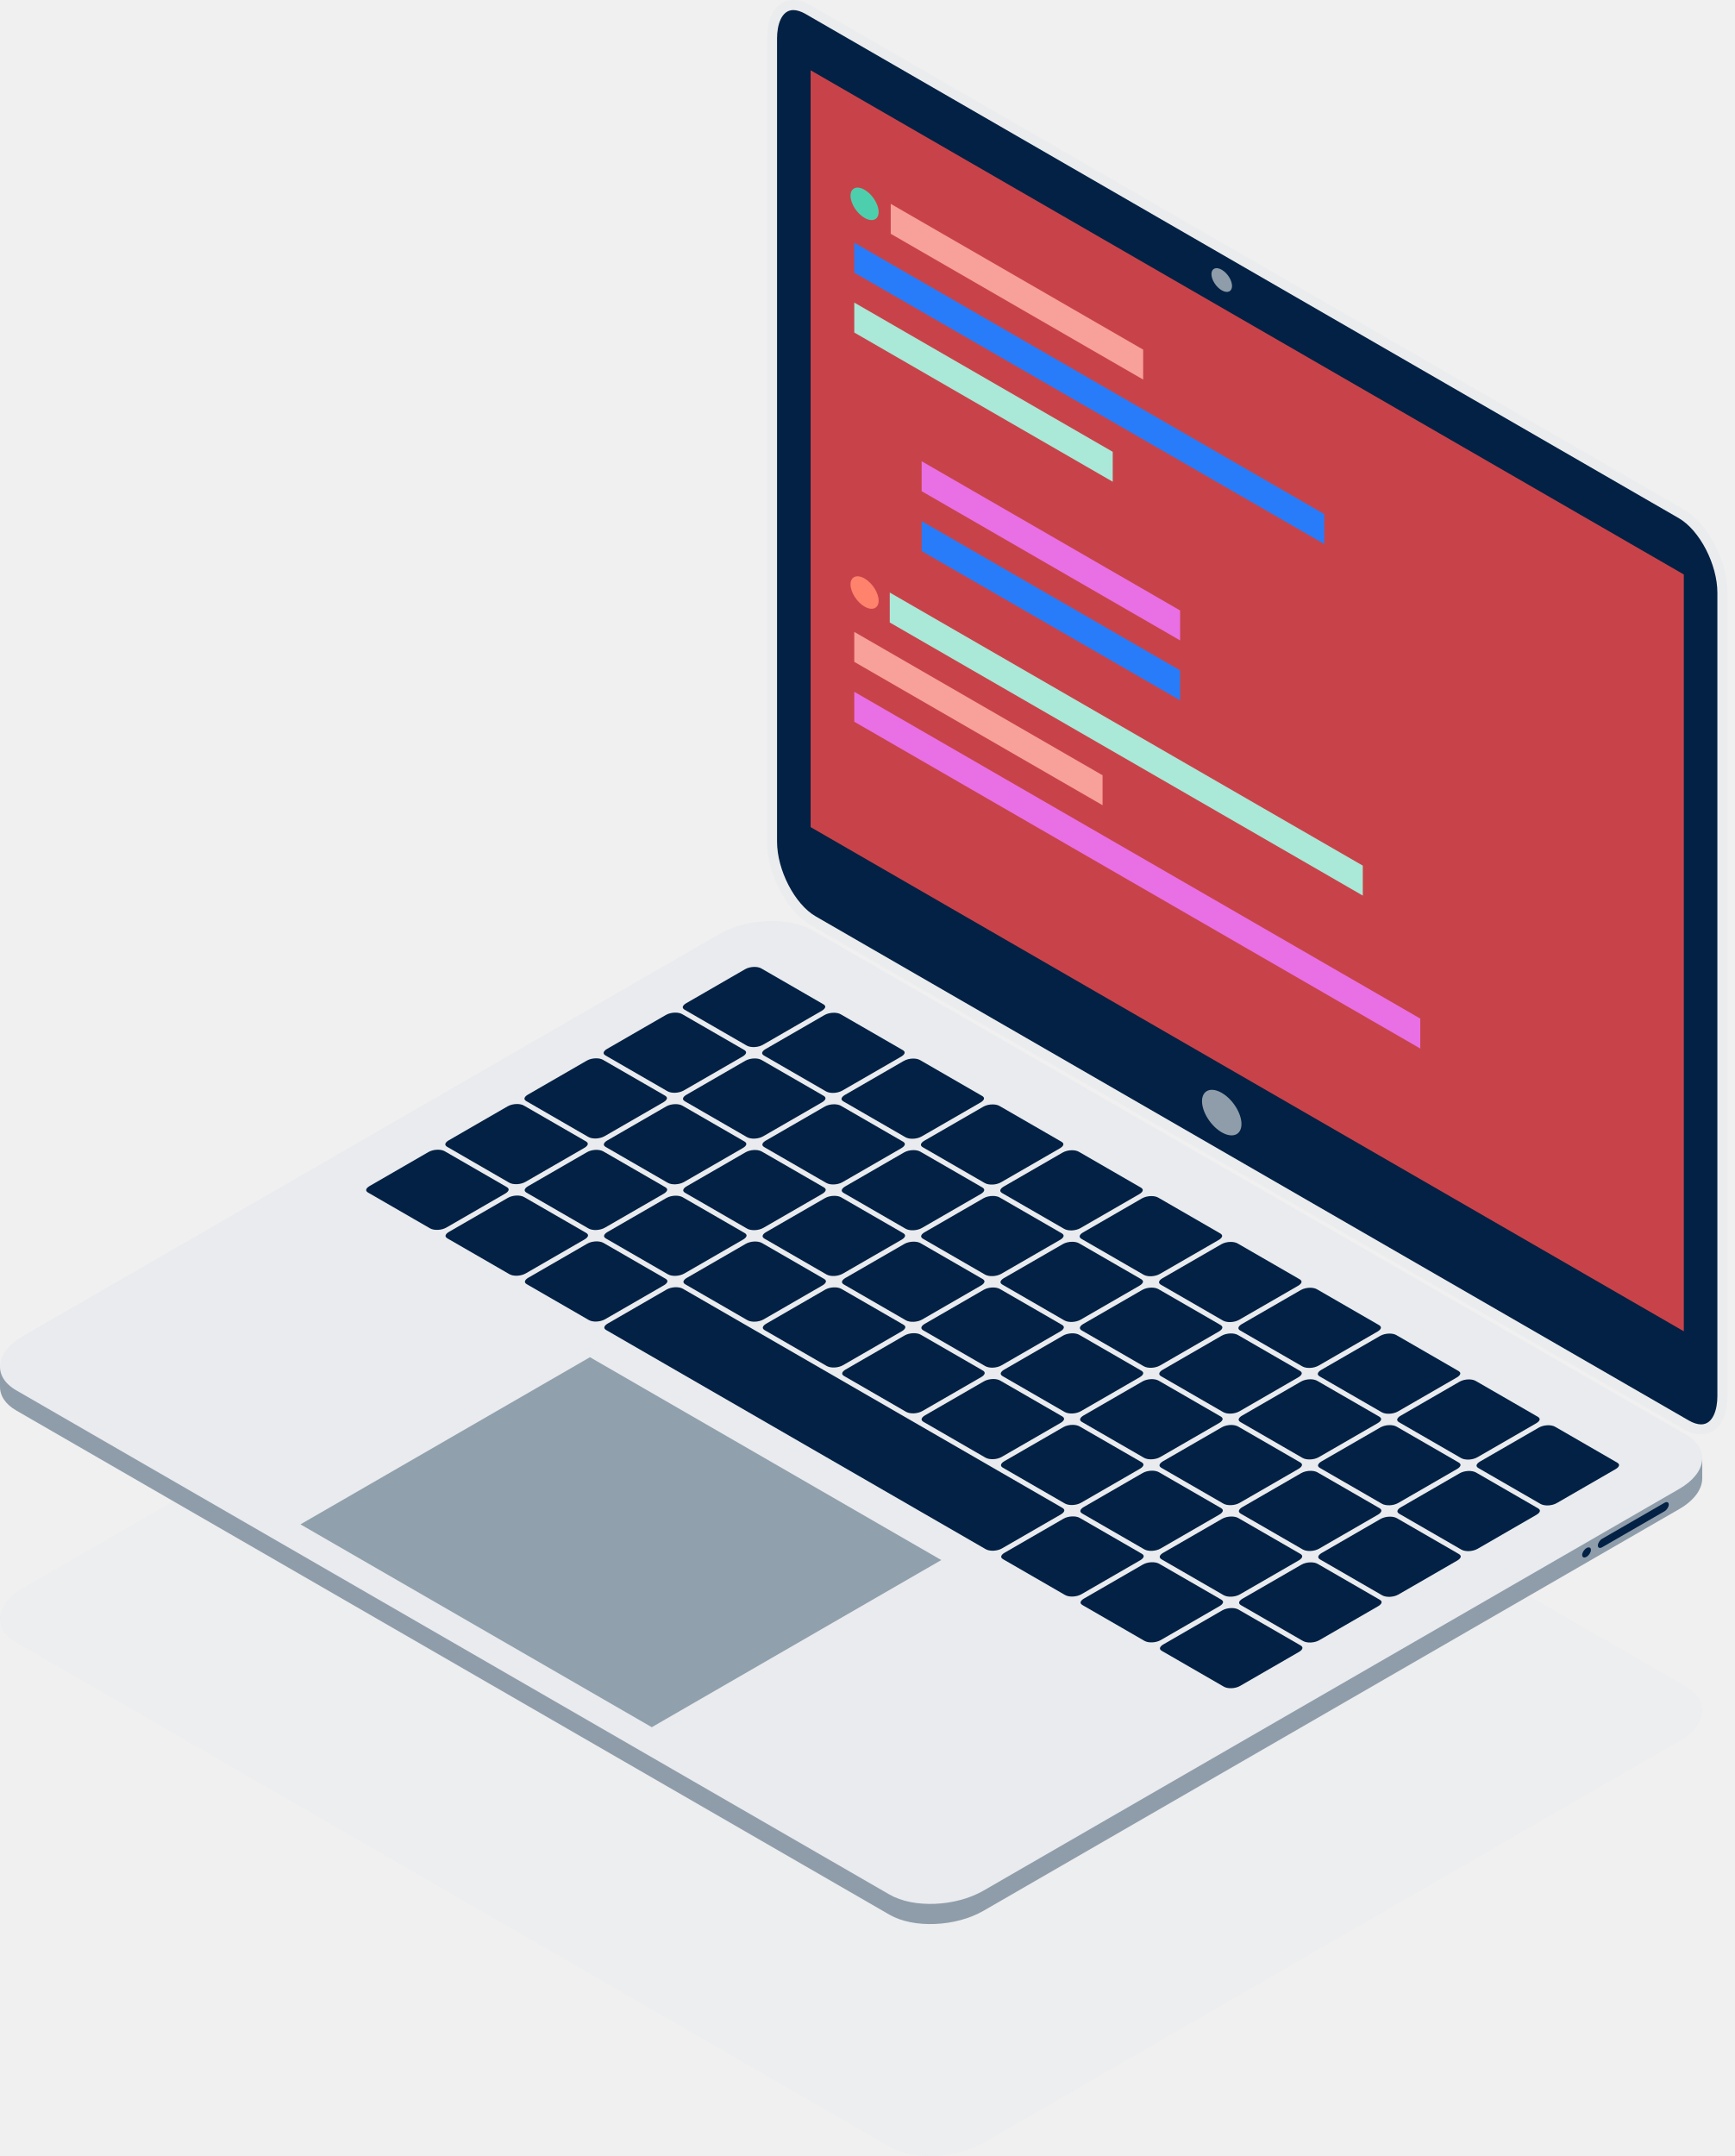
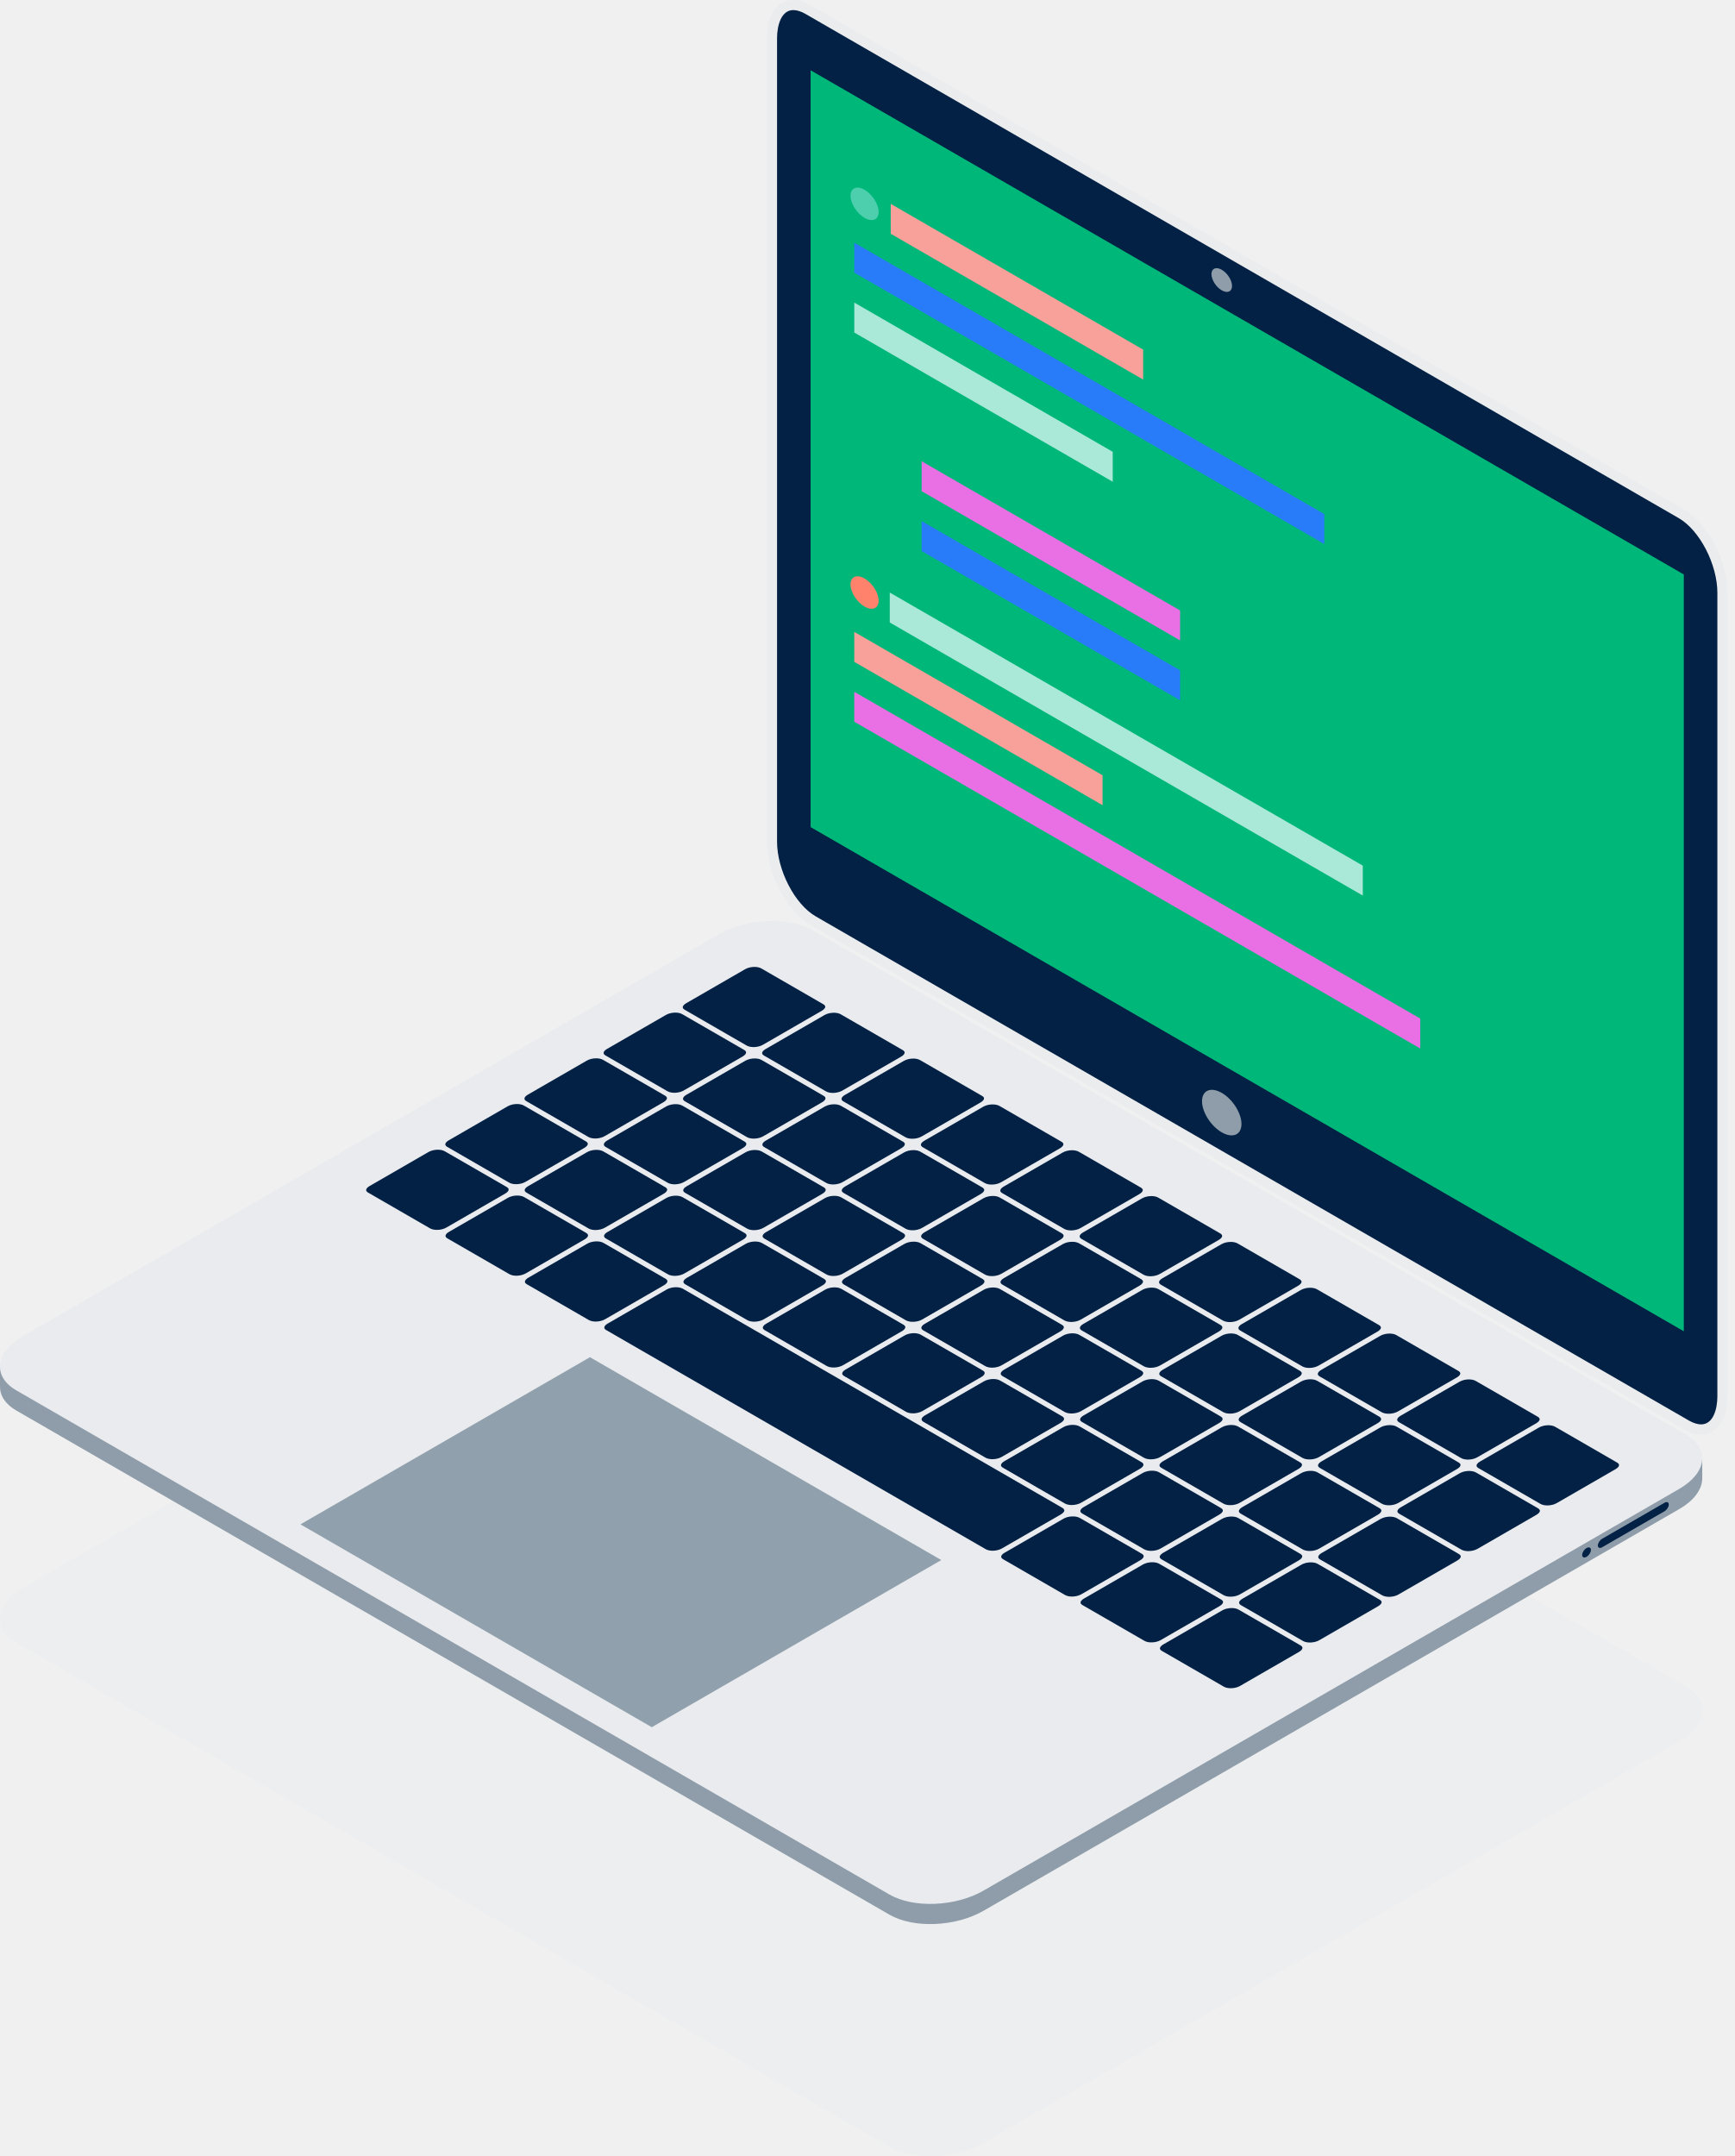
<svg xmlns="http://www.w3.org/2000/svg" width="136" height="169" viewBox="0 0 136 169" fill="none">
  <path opacity="0.5" fill-rule="evenodd" clip-rule="evenodd" d="M69.726 168.263L1.276 128.743C-0.614 127.652 -0.377 125.745 1.805 124.485L56.343 92.998C58.525 91.738 61.827 91.601 63.717 92.693L132.168 132.213C134.058 133.303 133.822 135.21 131.638 136.47L77.101 167.957C74.918 169.218 71.616 169.355 69.726 168.263Z" fill="#E9EBEE" />
  <path fill-rule="evenodd" clip-rule="evenodd" d="M133.445 114.369L132.597 114.324C132.468 114.222 132.327 114.125 132.168 114.033L63.717 74.513C61.827 73.421 58.525 73.558 56.343 74.819L1.805 106.306C1.341 106.574 0.966 106.871 0.68 107.183L0 107.147V108.674H0.002C-0.016 109.382 0.403 110.06 1.276 110.564L69.726 150.084C71.617 151.175 74.918 151.039 77.101 149.778L131.639 118.291C132.827 117.606 133.436 116.729 133.443 115.897H133.445V114.369Z" fill="#8F9DAA" />
  <path fill-rule="evenodd" clip-rule="evenodd" d="M69.726 148.503L1.276 108.983C-0.614 107.892 -0.377 105.986 1.805 104.725L56.343 73.238C58.525 71.978 61.827 71.841 63.717 72.933L132.168 112.453C134.058 113.543 133.822 115.45 131.638 116.71L77.101 148.197C74.918 149.458 71.616 149.595 69.726 148.503Z" fill="#E9EBEE" />
  <path fill-rule="evenodd" clip-rule="evenodd" d="M51.095 135.388L23.555 119.488L46.248 106.386L73.788 122.286L51.095 135.388Z" fill="#90A0AC" />
  <path fill-rule="evenodd" clip-rule="evenodd" d="M53.64 99.827L58.264 97.158C58.425 97.065 58.526 96.945 58.526 96.847C58.526 96.752 58.428 96.682 58.369 96.648L53.516 93.846C53.375 93.765 53.18 93.725 52.976 93.725C52.72 93.725 52.446 93.787 52.239 93.907L47.615 96.576C47.453 96.67 47.352 96.789 47.352 96.888C47.352 96.982 47.45 97.052 47.508 97.086L52.362 99.888C52.68 100.072 53.265 100.043 53.64 99.827Z" fill="#022144" />
  <path fill-rule="evenodd" clip-rule="evenodd" d="M66.086 107.012L70.709 104.343C70.871 104.25 70.972 104.131 70.972 104.032C70.972 103.938 70.874 103.867 70.815 103.833L65.961 101.031C65.645 100.848 65.059 100.876 64.684 101.092L60.06 103.762C59.899 103.856 59.798 103.974 59.798 104.073C59.798 104.167 59.896 104.237 59.954 104.271L61.928 105.411L64.808 107.074C65.127 107.257 65.711 107.229 66.086 107.012Z" fill="#022144" />
  <path fill-rule="evenodd" clip-rule="evenodd" d="M59.863 103.42L64.486 100.751C64.648 100.657 64.749 100.538 64.749 100.439C64.749 100.345 64.651 100.275 64.592 100.241L59.738 97.438C59.422 97.255 58.836 97.283 58.462 97.499L53.838 100.17C53.676 100.263 53.575 100.381 53.575 100.48C53.575 100.574 53.673 100.645 53.731 100.678L58.585 103.48C58.903 103.664 59.487 103.636 59.863 103.42Z" fill="#022144" />
  <path fill-rule="evenodd" clip-rule="evenodd" d="M53.54 86.13C53.54 86.224 53.637 86.295 53.696 86.329L58.55 89.131C58.867 89.314 59.452 89.286 59.826 89.07L64.451 86.4C64.613 86.307 64.713 86.188 64.713 86.09C64.713 85.996 64.615 85.925 64.557 85.891L59.703 83.089C59.562 83.007 59.368 82.967 59.163 82.967C58.907 82.967 58.635 83.029 58.425 83.149L53.802 85.82C53.64 85.913 53.54 86.032 53.54 86.13Z" fill="#022144" />
  <path fill-rule="evenodd" clip-rule="evenodd" d="M47.417 96.234L52.041 93.565C52.203 93.471 52.303 93.352 52.303 93.254C52.303 93.159 52.205 93.089 52.146 93.055L47.293 90.253C46.976 90.069 46.391 90.099 46.016 90.315L41.392 92.984C41.23 93.077 41.129 93.196 41.129 93.294C41.129 93.389 41.227 93.459 41.286 93.493L46.139 96.296C46.457 96.479 47.043 96.451 47.417 96.234Z" fill="#022144" />
  <path fill-rule="evenodd" clip-rule="evenodd" d="M65.386 86.56C65.129 86.56 64.856 86.622 64.648 86.743L60.025 89.412C59.862 89.505 59.763 89.624 59.763 89.722C59.763 89.817 59.86 89.888 59.919 89.922L64.773 92.724C65.09 92.907 65.675 92.879 66.049 92.662L70.673 89.993C70.835 89.899 70.935 89.78 70.935 89.682C70.935 89.588 70.838 89.518 70.779 89.484L65.926 86.681C65.784 86.599 65.59 86.56 65.386 86.56Z" fill="#022144" />
  <path fill-rule="evenodd" clip-rule="evenodd" d="M47.335 89.712C47.335 89.806 47.432 89.877 47.492 89.911L52.345 92.713C52.662 92.896 53.247 92.868 53.622 92.652L58.246 89.982C58.408 89.889 58.508 89.77 58.508 89.672C58.508 89.578 58.41 89.507 58.352 89.473L53.498 86.671C53.358 86.589 53.163 86.549 52.958 86.549C52.702 86.549 52.43 86.611 52.221 86.731L47.596 89.402C47.435 89.495 47.335 89.614 47.335 89.712Z" fill="#022144" />
  <path fill-rule="evenodd" clip-rule="evenodd" d="M102.086 121.996C102.086 121.902 101.988 121.83 101.93 121.797L97.076 118.995C96.934 118.914 96.741 118.874 96.536 118.874C96.281 118.874 96.007 118.936 95.799 119.056L91.174 121.725C91.013 121.819 90.912 121.938 90.912 122.036C90.912 122.13 91.011 122.2 91.068 122.235L95.922 125.037C96.241 125.22 96.825 125.193 97.2 124.976L101.824 122.306C101.986 122.213 102.086 122.094 102.086 121.996Z" fill="#022144" />
  <path fill-rule="evenodd" clip-rule="evenodd" d="M72.308 110.605L76.932 107.936C77.094 107.843 77.194 107.723 77.194 107.625C77.194 107.53 77.097 107.46 77.038 107.426L72.184 104.624C71.867 104.44 71.282 104.469 70.907 104.685L66.283 107.355C66.121 107.448 66.021 107.567 66.021 107.666C66.021 107.759 66.116 107.828 66.175 107.863L71.031 110.667C71.349 110.85 71.934 110.821 72.308 110.605Z" fill="#022144" />
  <path fill-rule="evenodd" clip-rule="evenodd" d="M90.977 121.384L95.601 118.714C95.763 118.621 95.863 118.502 95.863 118.403C95.863 118.309 95.765 118.238 95.707 118.205L90.853 115.402C90.711 115.321 90.517 115.281 90.313 115.281C90.057 115.281 89.784 115.343 89.575 115.463L84.952 118.133C84.79 118.227 84.689 118.345 84.689 118.444C84.689 118.538 84.787 118.608 84.845 118.642L89.699 121.444C90.016 121.627 90.602 121.6 90.977 121.384Z" fill="#022144" />
  <path fill-rule="evenodd" clip-rule="evenodd" d="M108.291 118.414C108.291 118.319 108.193 118.248 108.134 118.214L103.281 115.413C103.139 115.332 102.945 115.292 102.741 115.292C102.485 115.292 102.211 115.354 102.003 115.474L97.379 118.143C97.218 118.237 97.117 118.356 97.117 118.454C97.117 118.548 97.215 118.618 97.273 118.653L102.127 121.455C102.444 121.638 103.03 121.61 103.404 121.394L108.029 118.724C108.19 118.631 108.291 118.512 108.291 118.414Z" fill="#022144" />
  <path fill-rule="evenodd" clip-rule="evenodd" d="M78.531 114.198L83.155 111.528C83.317 111.435 83.417 111.316 83.417 111.217C83.417 111.124 83.319 111.053 83.261 111.019L78.407 108.217C78.265 108.135 78.072 108.096 77.868 108.096C77.612 108.096 77.338 108.157 77.129 108.278L72.506 110.948C72.344 111.041 72.244 111.16 72.244 111.258C72.244 111.351 72.34 111.422 72.398 111.455L77.254 114.259C77.573 114.442 78.157 114.415 78.531 114.198Z" fill="#022144" />
  <path fill-rule="evenodd" clip-rule="evenodd" d="M84.754 117.79L89.378 115.121C89.54 115.028 89.64 114.908 89.64 114.81C89.64 114.716 89.542 114.645 89.484 114.611L84.63 111.81C84.488 111.729 84.294 111.689 84.09 111.689C83.835 111.689 83.561 111.75 83.352 111.871L78.729 114.54C78.567 114.634 78.467 114.753 78.467 114.851C78.467 114.944 78.563 115.014 78.62 115.048L83.476 117.852C83.794 118.035 84.379 118.007 84.754 117.79Z" fill="#022144" />
  <path fill-rule="evenodd" clip-rule="evenodd" d="M102.068 114.821C102.068 114.727 101.97 114.656 101.911 114.622L97.058 111.819C96.916 111.739 96.722 111.698 96.518 111.698C96.262 111.698 95.989 111.761 95.78 111.881L91.156 114.55C90.995 114.644 90.894 114.764 90.894 114.861C90.894 114.956 90.992 115.026 91.05 115.06L95.904 117.862C96.222 118.046 96.807 118.018 97.182 117.801L101.806 115.132C101.968 115.038 102.068 114.919 102.068 114.821Z" fill="#022144" />
  <path fill-rule="evenodd" clip-rule="evenodd" d="M78.513 107.023L83.137 104.354C83.299 104.26 83.399 104.141 83.399 104.042C83.399 103.948 83.301 103.878 83.243 103.844L78.389 101.041C78.072 100.859 77.487 100.886 77.112 101.103L72.488 103.773C72.326 103.866 72.226 103.985 72.226 104.083C72.226 104.178 72.323 104.248 72.381 104.282L77.235 107.084C77.553 107.268 78.139 107.24 78.513 107.023Z" fill="#022144" />
  <path fill-rule="evenodd" clip-rule="evenodd" d="M90.959 114.208L95.582 111.539C95.744 111.446 95.845 111.326 95.845 111.228C95.845 111.134 95.747 111.063 95.688 111.029L90.834 108.227C90.518 108.043 89.932 108.072 89.557 108.288L84.933 110.958C84.772 111.051 84.671 111.171 84.671 111.269C84.671 111.363 84.769 111.433 84.827 111.467L89.681 114.27C89.999 114.453 90.584 114.425 90.959 114.208Z" fill="#022144" />
  <path fill-rule="evenodd" clip-rule="evenodd" d="M84.736 110.616L89.359 107.946C89.521 107.853 89.622 107.734 89.622 107.635C89.622 107.541 89.524 107.47 89.465 107.437L84.611 104.635C84.295 104.451 83.71 104.479 83.335 104.695L78.711 107.365C78.549 107.459 78.448 107.577 78.448 107.676C78.448 107.77 78.546 107.84 78.604 107.874L83.458 110.677C83.776 110.86 84.361 110.833 84.736 110.616Z" fill="#022144" />
  <path fill-rule="evenodd" clip-rule="evenodd" d="M72.29 103.43L76.914 100.761C77.076 100.668 77.176 100.548 77.176 100.45C77.176 100.355 77.078 100.285 77.02 100.251L72.166 97.449C72.025 97.368 71.831 97.328 71.627 97.328C71.371 97.328 71.097 97.39 70.889 97.51L66.265 100.179C66.103 100.274 66.003 100.392 66.003 100.491C66.003 100.585 66.1 100.655 66.159 100.689L71.012 103.492C71.331 103.675 71.916 103.646 72.29 103.43Z" fill="#022144" />
  <path fill-rule="evenodd" clip-rule="evenodd" d="M66.068 99.837L70.691 97.168C70.853 97.075 70.953 96.955 70.953 96.858C70.953 96.763 70.856 96.692 70.797 96.658L65.943 93.856C65.802 93.775 65.609 93.736 65.404 93.736C65.148 93.736 64.874 93.797 64.667 93.918L60.042 96.587C59.88 96.68 59.781 96.8 59.781 96.898C59.781 96.992 59.878 97.062 59.936 97.096L64.789 99.899C65.108 100.082 65.692 100.054 66.068 99.837Z" fill="#022144" />
  <path fill-rule="evenodd" clip-rule="evenodd" d="M59.845 96.245L64.468 93.575C64.631 93.482 64.731 93.363 64.731 93.264C64.731 93.17 64.634 93.099 64.574 93.066L59.72 90.264C59.404 90.079 58.818 90.109 58.444 90.325L53.819 92.994C53.657 93.088 53.558 93.206 53.558 93.305C53.558 93.399 53.655 93.469 53.713 93.503L58.567 96.306C58.885 96.489 59.47 96.462 59.845 96.245Z" fill="#022144" />
  <path fill-rule="evenodd" clip-rule="evenodd" d="M71.609 90.153C71.352 90.153 71.079 90.215 70.871 90.335L66.248 93.004C66.085 93.098 65.985 93.217 65.985 93.316C65.985 93.409 66.082 93.48 66.142 93.514L70.995 96.316C71.312 96.499 71.898 96.472 72.272 96.255L76.896 93.585C77.058 93.492 77.158 93.374 77.158 93.275C77.158 93.181 77.06 93.11 77.001 93.076L72.148 90.274C72.007 90.192 71.813 90.153 71.609 90.153Z" fill="#022144" />
  <path fill-rule="evenodd" clip-rule="evenodd" d="M90.277 100.931C90.021 100.931 89.747 100.993 89.54 101.113L84.915 103.783C84.753 103.877 84.654 103.995 84.654 104.094C84.654 104.188 84.751 104.258 84.809 104.292L89.663 107.095C89.981 107.278 90.566 107.25 90.941 107.033L95.564 104.363C95.726 104.27 95.826 104.152 95.826 104.053C95.826 103.959 95.729 103.888 95.67 103.854L90.816 101.052C90.675 100.971 90.481 100.931 90.277 100.931Z" fill="#022144" />
  <path fill-rule="evenodd" clip-rule="evenodd" d="M84.054 97.338C83.798 97.338 83.524 97.4 83.317 97.52L78.692 100.19C78.531 100.284 78.431 100.402 78.431 100.5C78.431 100.595 78.528 100.666 78.588 100.699L83.441 103.502C83.758 103.685 84.343 103.657 84.718 103.441L89.341 100.771C89.504 100.677 89.604 100.559 89.604 100.46C89.604 100.366 89.507 100.296 89.447 100.262L84.593 97.459C84.453 97.378 84.259 97.338 84.054 97.338Z" fill="#022144" />
  <path fill-rule="evenodd" clip-rule="evenodd" d="M77.831 93.746C77.575 93.746 77.302 93.808 77.094 93.928L72.47 96.597C72.308 96.691 72.208 96.81 72.208 96.908C72.208 97.003 72.305 97.073 72.365 97.107L77.218 99.909C77.535 100.092 78.12 100.064 78.495 99.847L83.118 97.178C83.281 97.085 83.381 96.966 83.381 96.868C83.381 96.773 83.283 96.703 83.224 96.669L78.37 93.867C78.23 93.785 78.036 93.746 77.831 93.746Z" fill="#022144" />
  <path fill-rule="evenodd" clip-rule="evenodd" d="M96.5 104.523C96.244 104.523 95.97 104.586 95.763 104.706L91.138 107.376C90.976 107.469 90.876 107.588 90.876 107.686C90.876 107.781 90.974 107.851 91.033 107.885L95.886 110.687C96.204 110.871 96.789 110.842 97.163 110.626L101.787 107.956C101.949 107.863 102.049 107.744 102.049 107.645C102.049 107.551 101.951 107.481 101.893 107.447L97.039 104.644C96.898 104.563 96.704 104.523 96.5 104.523Z" fill="#022144" />
  <path fill-rule="evenodd" clip-rule="evenodd" d="M102.722 108.116C102.466 108.116 102.193 108.178 101.985 108.298L97.361 110.969C97.199 111.062 97.099 111.18 97.099 111.279C97.099 111.373 97.197 111.444 97.255 111.477L102.109 114.28C102.427 114.463 103.012 114.436 103.386 114.219L108.01 111.549C108.172 111.456 108.272 111.337 108.272 111.238C108.272 111.145 108.174 111.074 108.116 111.04L103.262 108.238C103.12 108.156 102.926 108.116 102.722 108.116Z" fill="#022144" />
  <path fill-rule="evenodd" clip-rule="evenodd" d="M114.496 114.831C114.496 114.738 114.398 114.666 114.339 114.633L109.485 111.83C109.345 111.749 109.15 111.709 108.946 111.709C108.69 111.709 108.416 111.771 108.209 111.891L103.583 114.561C103.422 114.654 103.321 114.774 103.321 114.872C103.321 114.966 103.42 115.037 103.478 115.07L108.331 117.872C108.65 118.056 109.234 118.028 109.61 117.812L114.233 115.142C114.395 115.049 114.496 114.93 114.496 114.831Z" fill="#022144" />
  <path fill-rule="evenodd" clip-rule="evenodd" d="M83.495 125.027C83.811 125.21 84.398 125.182 84.772 124.966L89.396 122.296C89.557 122.203 89.659 122.084 89.659 121.986C89.659 121.892 89.56 121.82 89.501 121.787L84.648 118.985C84.33 118.802 83.746 118.83 83.37 119.045L78.747 121.716C78.584 121.809 78.484 121.928 78.484 122.026C78.484 122.12 78.583 122.19 78.641 122.224L83.495 125.027Z" fill="#022144" />
  <path fill-rule="evenodd" clip-rule="evenodd" d="M46.158 103.471C46.474 103.654 47.06 103.625 47.436 103.409L52.059 100.74C52.22 100.647 52.322 100.527 52.322 100.43C52.322 100.335 52.223 100.264 52.165 100.23L47.311 97.428C46.994 97.244 46.408 97.273 46.033 97.489L41.41 100.159C41.248 100.253 41.147 100.372 41.147 100.47C41.147 100.564 41.246 100.634 41.304 100.668L46.158 103.471Z" fill="#022144" />
  <path fill-rule="evenodd" clip-rule="evenodd" d="M77.272 121.434C77.589 121.617 78.175 121.59 78.549 121.373L83.174 118.703C83.335 118.61 83.436 118.491 83.436 118.393C83.436 118.299 83.337 118.228 83.28 118.194L53.535 101.021C53.217 100.837 52.632 100.866 52.257 101.082L47.633 103.752C47.471 103.845 47.371 103.964 47.371 104.063C47.371 104.157 47.468 104.227 47.527 104.261L77.272 121.434Z" fill="#022144" />
  <path fill-rule="evenodd" clip-rule="evenodd" d="M102.758 122.466C102.502 122.466 102.229 122.528 102.021 122.649L97.397 125.319C97.235 125.412 97.135 125.53 97.135 125.629C97.135 125.723 97.233 125.794 97.292 125.828L102.145 128.63C102.462 128.813 103.047 128.785 103.422 128.569L108.046 125.899C108.208 125.805 108.309 125.687 108.309 125.588C108.309 125.494 108.211 125.424 108.151 125.39L103.298 122.587C103.157 122.506 102.963 122.466 102.758 122.466Z" fill="#022144" />
  <path fill-rule="evenodd" clip-rule="evenodd" d="M114.43 115.484L109.807 118.154C109.645 118.247 109.544 118.366 109.544 118.465C109.544 118.559 109.642 118.629 109.701 118.663L114.555 121.465C114.872 121.649 115.457 121.621 115.832 121.404L120.455 118.734C120.617 118.641 120.718 118.523 120.718 118.424C120.718 118.33 120.62 118.259 120.562 118.226L115.708 115.423C115.39 115.241 114.805 115.268 114.43 115.484Z" fill="#022144" />
  <path fill-rule="evenodd" clip-rule="evenodd" d="M126.923 114.842C126.923 114.748 126.825 114.677 126.766 114.643L121.913 111.84C121.596 111.657 121.011 111.686 120.636 111.902L116.011 114.571C115.85 114.665 115.749 114.785 115.749 114.882C115.749 114.977 115.847 115.047 115.905 115.081L120.759 117.883C121.077 118.067 121.663 118.038 122.037 117.822L126.661 115.153C126.822 115.059 126.923 114.94 126.923 114.842Z" fill="#022144" />
  <path fill-rule="evenodd" clip-rule="evenodd" d="M89.718 128.62C90.034 128.803 90.621 128.775 90.995 128.558L95.618 125.889C95.78 125.795 95.881 125.676 95.881 125.578C95.881 125.484 95.783 125.413 95.724 125.379L90.871 122.577C90.553 122.394 89.969 122.423 89.593 122.638L84.97 125.308C84.807 125.401 84.707 125.521 84.707 125.618C84.707 125.713 84.806 125.784 84.864 125.818L89.718 128.62Z" fill="#022144" />
  <path fill-rule="evenodd" clip-rule="evenodd" d="M108.963 118.884C108.708 118.884 108.434 118.946 108.225 119.066L103.602 121.737C103.44 121.83 103.34 121.948 103.34 122.047C103.34 122.141 103.437 122.212 103.496 122.245L108.35 125.048C108.667 125.231 109.252 125.203 109.627 124.987L114.251 122.317C114.413 122.223 114.513 122.105 114.513 122.006C114.513 121.912 114.415 121.842 114.357 121.808L109.503 119.005C109.361 118.924 109.167 118.884 108.963 118.884Z" fill="#022144" />
  <path fill-rule="evenodd" clip-rule="evenodd" d="M39.935 99.878C40.252 100.062 40.837 100.033 41.213 99.817L45.836 97.147C45.997 97.053 46.099 96.934 46.099 96.837C46.099 96.742 46 96.672 45.942 96.637L41.088 93.835C40.77 93.651 40.186 93.68 39.81 93.897L35.187 96.566C35.025 96.659 34.924 96.779 34.924 96.876C34.924 96.971 35.023 97.042 35.081 97.076L39.935 99.878Z" fill="#022144" />
  <path fill-rule="evenodd" clip-rule="evenodd" d="M96.554 126.049C96.297 126.049 96.024 126.111 95.816 126.231L91.193 128.901C91.03 128.994 90.93 129.113 90.93 129.212C90.93 129.306 91.027 129.376 91.087 129.41L95.941 132.212C96.257 132.395 96.843 132.368 97.217 132.151L101.841 129.481C102.003 129.388 102.103 129.27 102.103 129.171C102.103 129.077 102.006 129.006 101.947 128.973L97.093 126.17C96.952 126.088 96.758 126.049 96.554 126.049Z" fill="#022144" />
  <path fill-rule="evenodd" clip-rule="evenodd" d="M41.194 92.641L45.818 89.972C45.98 89.879 46.08 89.76 46.08 89.662C46.08 89.567 45.982 89.496 45.924 89.463L41.07 86.661C40.929 86.579 40.734 86.539 40.53 86.539C40.275 86.539 40.001 86.601 39.793 86.721L35.169 89.391C35.007 89.485 34.907 89.603 34.907 89.702C34.907 89.796 35.004 89.866 35.063 89.9L39.916 92.703C40.234 92.886 40.82 92.858 41.194 92.641Z" fill="#022144" />
  <path fill-rule="evenodd" clip-rule="evenodd" d="M91.121 100.201C90.958 100.294 90.858 100.413 90.858 100.511C90.858 100.605 90.955 100.676 91.015 100.709L95.868 103.512C96.186 103.695 96.771 103.667 97.145 103.451L101.77 100.782C101.931 100.688 102.032 100.569 102.032 100.471C102.032 100.377 101.933 100.306 101.875 100.272L97.022 97.47C96.881 97.388 96.687 97.348 96.482 97.348C96.225 97.348 95.953 97.41 95.744 97.531L91.121 100.201Z" fill="#022144" />
  <path fill-rule="evenodd" clip-rule="evenodd" d="M84.898 96.608C84.735 96.701 84.635 96.82 84.635 96.918C84.635 97.013 84.733 97.084 84.792 97.117L89.646 99.919C89.963 100.103 90.548 100.075 90.922 99.859L95.547 97.189C95.709 97.095 95.809 96.977 95.809 96.878C95.809 96.784 95.711 96.714 95.653 96.68L90.799 93.877C90.658 93.795 90.464 93.756 90.259 93.756C90.003 93.756 89.73 93.818 89.521 93.938L84.898 96.608Z" fill="#022144" />
  <path fill-rule="evenodd" clip-rule="evenodd" d="M78.675 93.015C78.512 93.108 78.413 93.228 78.413 93.325C78.413 93.42 78.51 93.491 78.569 93.525L83.423 96.326C83.74 96.51 84.326 96.482 84.699 96.265L89.325 93.596C89.486 93.502 89.586 93.384 89.586 93.285C89.586 93.191 89.488 93.121 89.43 93.087L84.576 90.284C84.435 90.203 84.241 90.162 84.036 90.162C83.78 90.162 83.507 90.225 83.299 90.346L78.675 93.015Z" fill="#022144" />
  <path fill-rule="evenodd" clip-rule="evenodd" d="M103.565 107.386C103.404 107.479 103.304 107.599 103.304 107.697C103.304 107.791 103.401 107.862 103.46 107.896L108.314 110.698C108.631 110.881 109.217 110.853 109.591 110.636L114.215 107.967C114.377 107.873 114.478 107.754 114.478 107.656C114.478 107.562 114.379 107.492 114.321 107.458L109.467 104.655C109.327 104.573 109.133 104.533 108.927 104.533C108.671 104.533 108.399 104.596 108.19 104.717L103.565 107.386Z" fill="#022144" />
  <path fill-rule="evenodd" clip-rule="evenodd" d="M72.452 89.422C72.29 89.516 72.19 89.635 72.19 89.733C72.19 89.827 72.287 89.898 72.347 89.932L77.2 92.734C77.517 92.917 78.103 92.889 78.477 92.672L83.102 90.003C83.263 89.91 83.364 89.791 83.364 89.693C83.364 89.598 83.266 89.528 83.208 89.494L78.354 86.692C78.213 86.61 78.019 86.571 77.813 86.571C77.557 86.571 77.285 86.632 77.076 86.753L72.452 89.422Z" fill="#022144" />
  <path fill-rule="evenodd" clip-rule="evenodd" d="M97.343 103.793C97.181 103.887 97.08 104.006 97.08 104.104C97.08 104.198 97.178 104.268 97.238 104.302L102.092 107.105C102.408 107.288 102.994 107.26 103.368 107.044L107.992 104.374C108.154 104.281 108.255 104.162 108.255 104.064C108.255 103.97 108.156 103.898 108.098 103.865L103.244 101.063C103.104 100.981 102.91 100.941 102.704 100.941C102.448 100.941 102.176 101.003 101.967 101.124L97.343 103.793Z" fill="#022144" />
  <path fill-rule="evenodd" clip-rule="evenodd" d="M60.007 82.237C59.845 82.331 59.744 82.45 59.744 82.547C59.744 82.642 59.842 82.712 59.901 82.746L64.754 85.549C65.071 85.732 65.657 85.703 66.031 85.487L70.656 82.818C70.817 82.725 70.919 82.605 70.919 82.507C70.919 82.413 70.82 82.342 70.761 82.308L65.908 79.506C65.767 79.424 65.573 79.385 65.367 79.385C65.111 79.385 64.839 79.447 64.63 79.568L60.007 82.237Z" fill="#022144" />
  <path fill-rule="evenodd" clip-rule="evenodd" d="M47.399 89.059L52.022 86.39C52.185 86.296 52.285 86.177 52.285 86.079C52.285 85.984 52.187 85.914 52.128 85.88L47.274 83.078C47.134 82.997 46.94 82.957 46.735 82.957C46.479 82.957 46.206 83.019 45.998 83.139L41.374 85.809C41.212 85.903 41.112 86.021 41.112 86.12C41.112 86.214 41.21 86.284 41.268 86.318L46.122 89.121C46.439 89.304 47.024 89.275 47.399 89.059Z" fill="#022144" />
  <path fill-rule="evenodd" clip-rule="evenodd" d="M53.603 85.477L58.228 82.808C58.39 82.714 58.489 82.595 58.489 82.496C58.489 82.402 58.392 82.332 58.333 82.298L53.479 79.495C53.338 79.414 53.145 79.374 52.94 79.374C52.684 79.374 52.411 79.437 52.203 79.557L47.579 82.226C47.416 82.319 47.317 82.439 47.317 82.537C47.317 82.632 47.414 82.702 47.472 82.736L52.326 85.538C52.644 85.721 53.229 85.693 53.603 85.477Z" fill="#022144" />
  <path fill-rule="evenodd" clip-rule="evenodd" d="M109.788 110.979C109.626 111.072 109.527 111.191 109.527 111.29C109.527 111.383 109.624 111.455 109.683 111.488L114.536 114.29C114.854 114.474 115.44 114.446 115.814 114.229L120.438 111.559C120.599 111.466 120.7 111.347 120.7 111.249C120.7 111.155 120.602 111.084 120.544 111.051L115.69 108.248C115.549 108.166 115.355 108.126 115.149 108.126C114.894 108.126 114.621 108.189 114.413 108.309L109.788 110.979Z" fill="#022144" />
  <path fill-rule="evenodd" clip-rule="evenodd" d="M33.712 96.285C34.03 96.468 34.615 96.441 34.99 96.224L39.614 93.554C39.775 93.461 39.876 93.342 39.876 93.244C39.876 93.15 39.777 93.079 39.72 93.045L34.866 90.243C34.724 90.161 34.53 90.121 34.325 90.121C34.069 90.121 33.797 90.183 33.588 90.303L28.964 92.974C28.802 93.067 28.702 93.186 28.702 93.284C28.702 93.378 28.8 93.449 28.858 93.483L33.712 96.285Z" fill="#022144" />
  <path fill-rule="evenodd" clip-rule="evenodd" d="M59.808 81.895L64.432 79.225C64.594 79.132 64.695 79.012 64.695 78.914C64.695 78.82 64.597 78.75 64.538 78.716L59.684 75.913C59.543 75.832 59.349 75.792 59.145 75.792C58.888 75.792 58.615 75.854 58.407 75.975L53.784 78.644C53.622 78.737 53.521 78.856 53.521 78.955C53.521 79.049 53.619 79.12 53.677 79.153L58.531 81.955C58.848 82.138 59.434 82.111 59.808 81.895Z" fill="#022144" />
  <path fill-rule="evenodd" clip-rule="evenodd" d="M66.229 85.83C66.068 85.923 65.967 86.042 65.967 86.14C65.967 86.234 66.065 86.306 66.124 86.339L70.977 89.141C71.294 89.325 71.88 89.296 72.254 89.08L76.879 86.411C77.04 86.317 77.141 86.198 77.141 86.1C77.141 86.006 77.043 85.936 76.984 85.902L72.131 83.099C71.99 83.017 71.796 82.977 71.59 82.977C71.334 82.977 71.062 83.04 70.853 83.16L66.229 85.83Z" fill="#022144" />
  <path fill-rule="evenodd" clip-rule="evenodd" d="M130.488 118.46L125.594 121.285C125.411 121.391 125.261 121.329 125.261 121.145C125.261 120.961 125.411 120.726 125.594 120.62L130.488 117.794C130.671 117.688 130.82 117.751 130.82 117.935C130.82 118.119 130.671 118.353 130.488 118.46Z" fill="#022144" />
  <path fill-rule="evenodd" clip-rule="evenodd" d="M124.717 121.492C124.717 121.681 124.563 121.923 124.373 122.032C124.184 122.142 124.031 122.077 124.031 121.887C124.031 121.698 124.184 121.456 124.373 121.347C124.563 121.237 124.717 121.302 124.717 121.492Z" fill="#022144" />
  <mask id="mask0" mask-type="alpha" maskUnits="userSpaceOnUse" x="60" y="0" width="76" height="113">
    <path fill-rule="evenodd" clip-rule="evenodd" d="M60.124 0H135.42V112.443H60.124V0Z" fill="white" />
  </mask>
  <g mask="url(#mask0)">
    <path fill-rule="evenodd" clip-rule="evenodd" d="M131.998 112.032L63.547 72.512C61.657 71.421 60.124 68.493 60.124 65.973V2.998C60.124 0.478 61.657 -0.681 63.547 0.41L131.998 39.931C133.888 41.022 135.421 43.95 135.421 46.47V109.445C135.421 111.965 133.888 113.124 131.998 112.032Z" fill="#EBECEE" />
  </g>
  <path fill-rule="evenodd" clip-rule="evenodd" d="M133.356 111.652C133.072 111.652 132.738 111.547 132.393 111.348L63.942 71.828C62.301 70.881 60.915 68.199 60.915 65.973V2.998C60.915 1.98 61.249 0.79 62.188 0.79C62.473 0.79 62.807 0.896 63.151 1.095L131.602 40.615C133.243 41.563 134.63 44.243 134.63 46.47V109.445C134.63 110.463 134.297 111.652 133.356 111.652Z" fill="#022144" />
-   <path fill-rule="evenodd" clip-rule="evenodd" d="M131.998 104.354L63.547 64.834V5.51L131.998 45.03V104.354Z" fill="#c84349" />
+   <path fill-rule="evenodd" clip-rule="evenodd" d="M131.998 104.354L63.547 64.834V5.51L131.998 45.03V104.354Z" fill="#00b77a" />
  <path fill-rule="evenodd" clip-rule="evenodd" d="M89.615 29.753L69.827 18.325V15.979L89.615 27.406V29.753Z" fill="#F8A09A" />
  <path fill-rule="evenodd" clip-rule="evenodd" d="M103.815 42.644L66.969 21.371V19.025L103.815 40.297V42.644Z" fill="#287CF9" />
  <path fill-rule="evenodd" clip-rule="evenodd" d="M87.23 37.762L66.969 26.066V23.718L87.23 35.416V37.762Z" fill="#AAE8D8" />
  <path fill-rule="evenodd" clip-rule="evenodd" d="M106.833 70.201L69.75 48.794V46.447L106.833 67.854V70.201Z" fill="#AAE8D8" />
  <path fill-rule="evenodd" clip-rule="evenodd" d="M86.433 63.117L66.969 51.88V49.533L86.433 60.771V63.117Z" fill="#F8A09A" />
  <path fill-rule="evenodd" clip-rule="evenodd" d="M111.339 82.19L66.969 56.573V54.227L111.339 79.843V82.19Z" fill="#E96FE4" />
  <path fill-rule="evenodd" clip-rule="evenodd" d="M92.51 50.198L72.25 38.501V36.154L92.51 47.851V50.198Z" fill="#E96FE4" />
  <path fill-rule="evenodd" clip-rule="evenodd" d="M92.51 54.892L72.25 43.194V40.847L92.51 52.545V54.892Z" fill="#287CF9" />
  <path fill-rule="evenodd" clip-rule="evenodd" d="M96.583 22.417C96.583 22.863 96.222 23.015 95.776 22.758C95.33 22.501 94.969 21.932 94.969 21.486C94.969 21.041 95.33 20.887 95.776 21.145C96.222 21.402 96.583 21.972 96.583 22.417Z" fill="#8F9DAA" />
  <path fill-rule="evenodd" clip-rule="evenodd" d="M97.322 88.106C97.322 88.96 96.63 89.252 95.776 88.759C94.922 88.266 94.229 87.174 94.229 86.32C94.229 85.466 94.922 85.173 95.776 85.666C96.63 86.159 97.322 87.252 97.322 88.106Z" fill="#8F9DAA" />
  <path fill-rule="evenodd" clip-rule="evenodd" d="M68.878 16.615C68.878 17.223 68.385 17.431 67.777 17.08C67.168 16.729 66.675 15.951 66.675 15.343C66.675 14.734 67.168 14.525 67.777 14.877C68.385 15.228 68.878 16.006 68.878 16.615Z" fill="#4DCFAD" />
  <path fill-rule="evenodd" clip-rule="evenodd" d="M68.878 47.083C68.878 47.692 68.385 47.9 67.777 47.549C67.168 47.197 66.675 46.42 66.675 45.811C66.675 45.203 67.168 44.994 67.777 45.345C68.385 45.697 68.878 46.475 68.878 47.083Z" fill="#FF826D" />
</svg>
